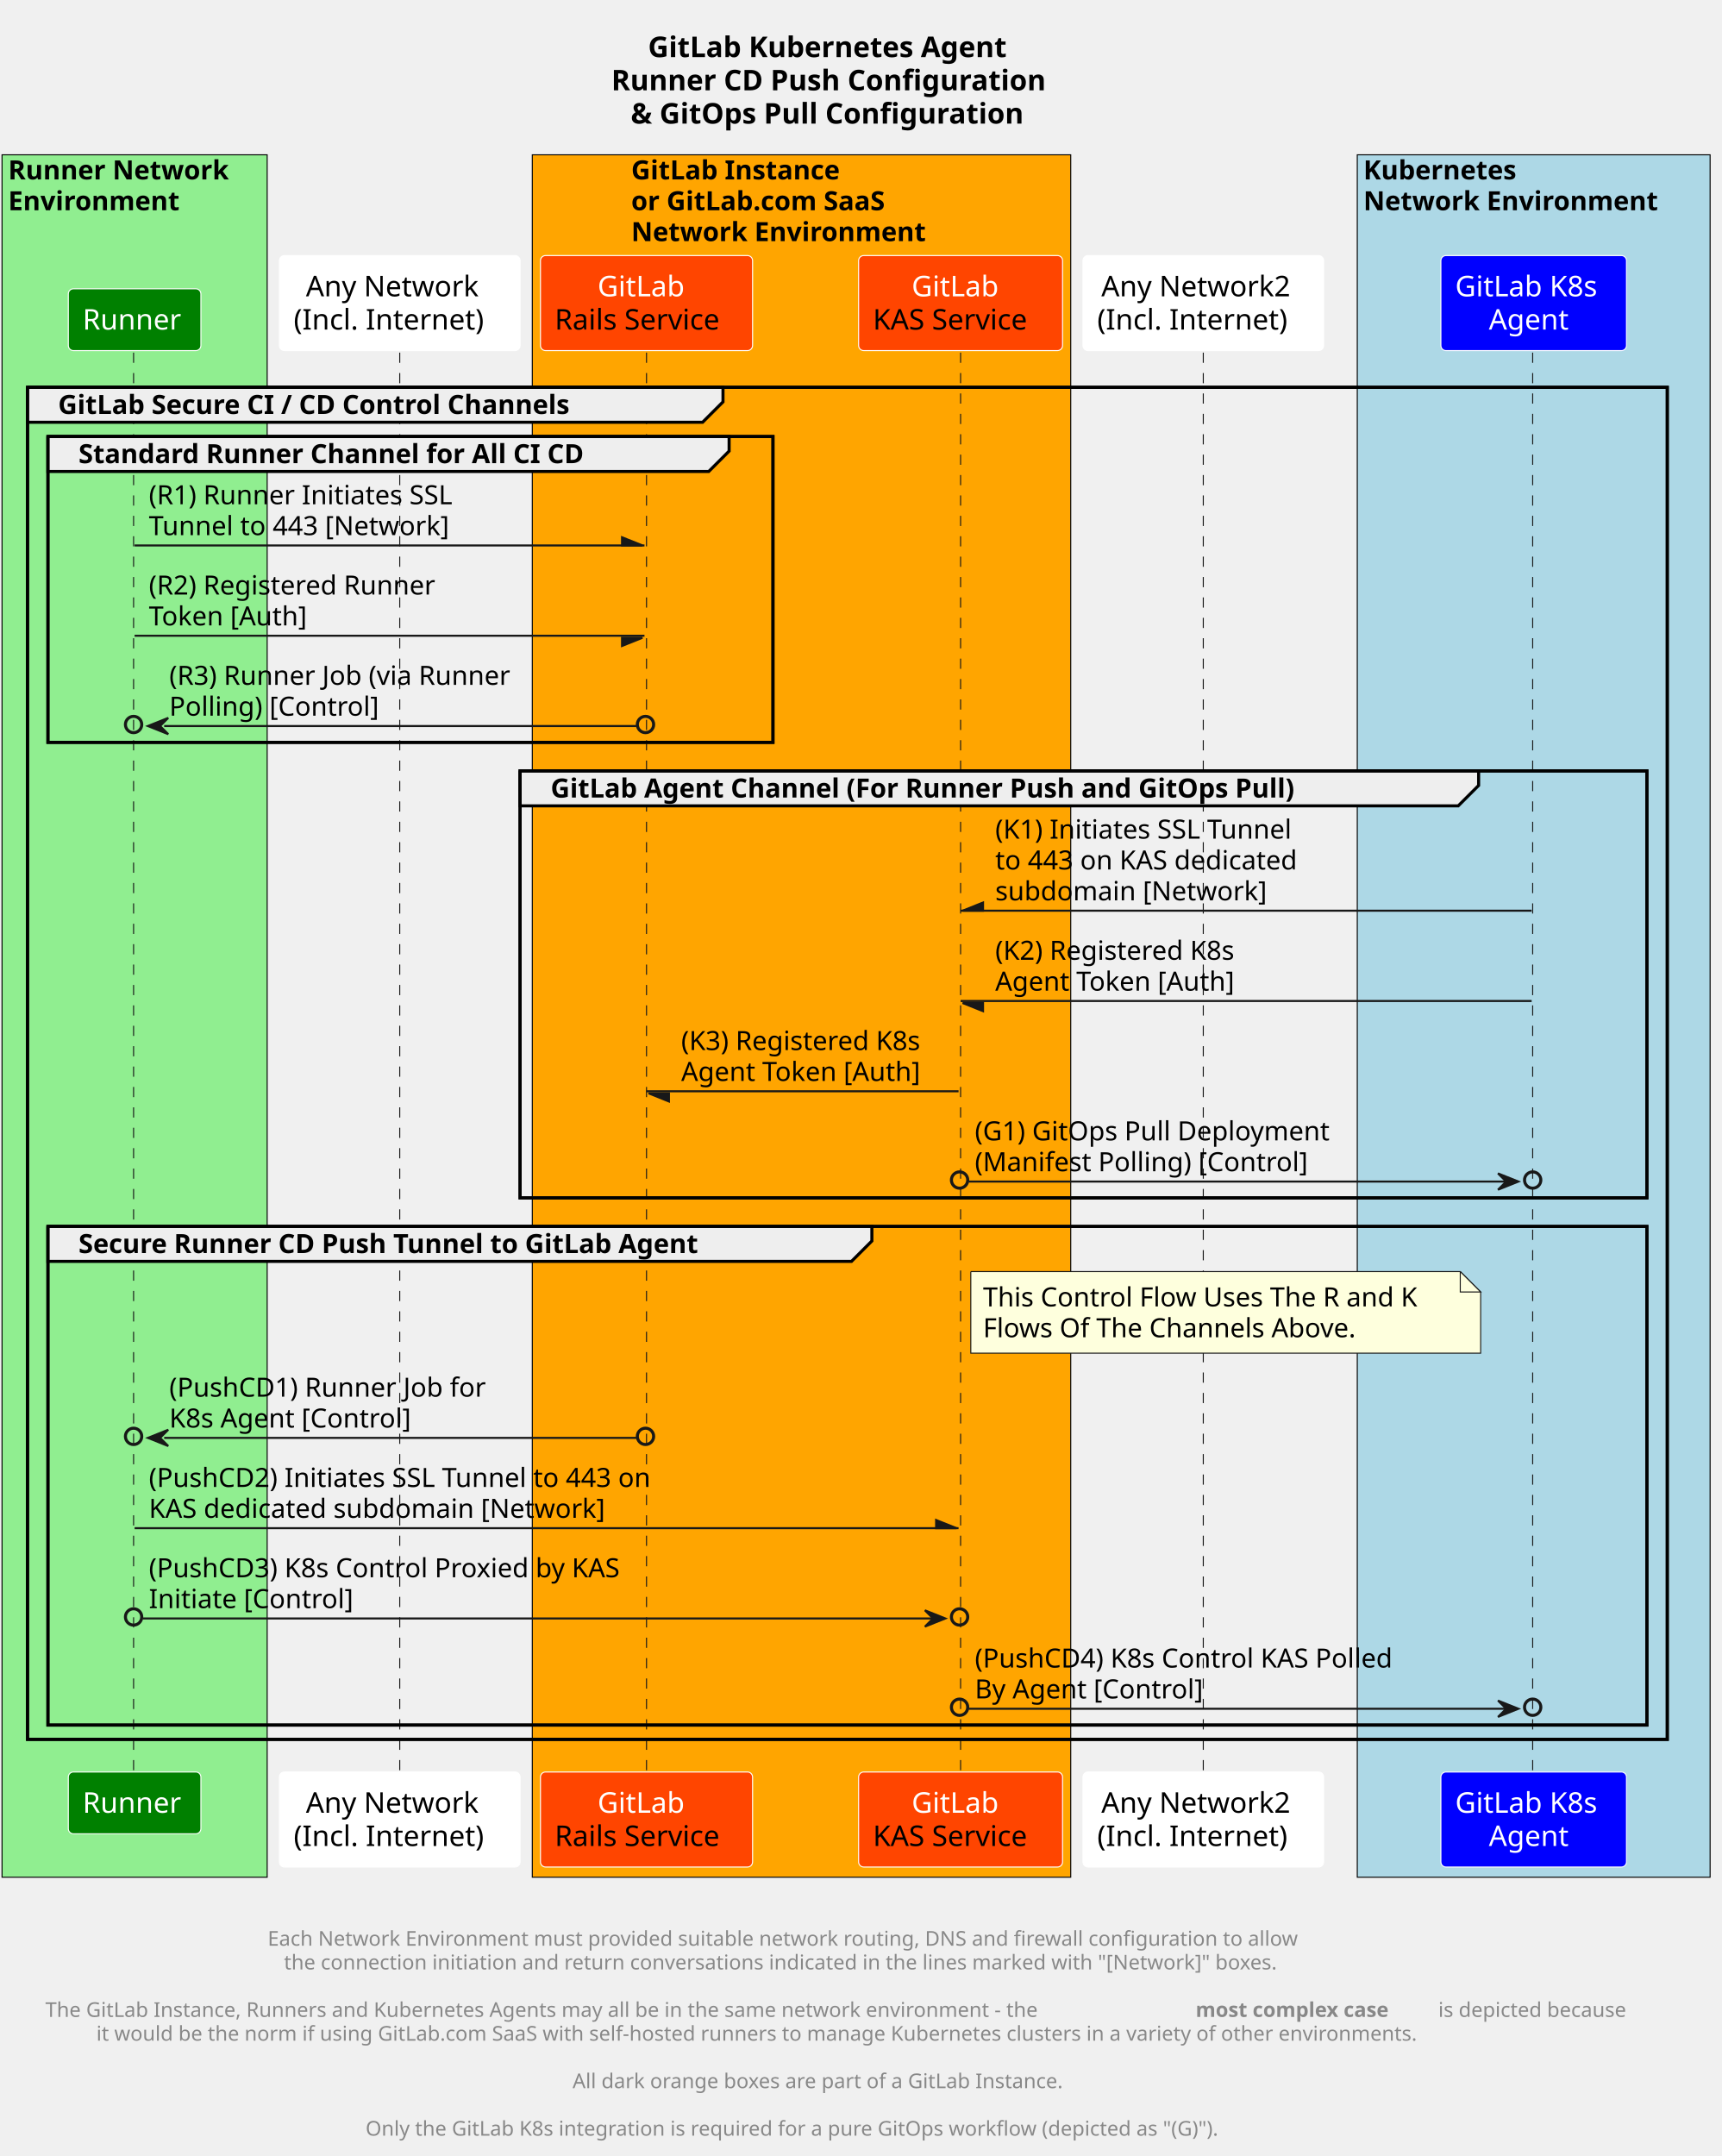
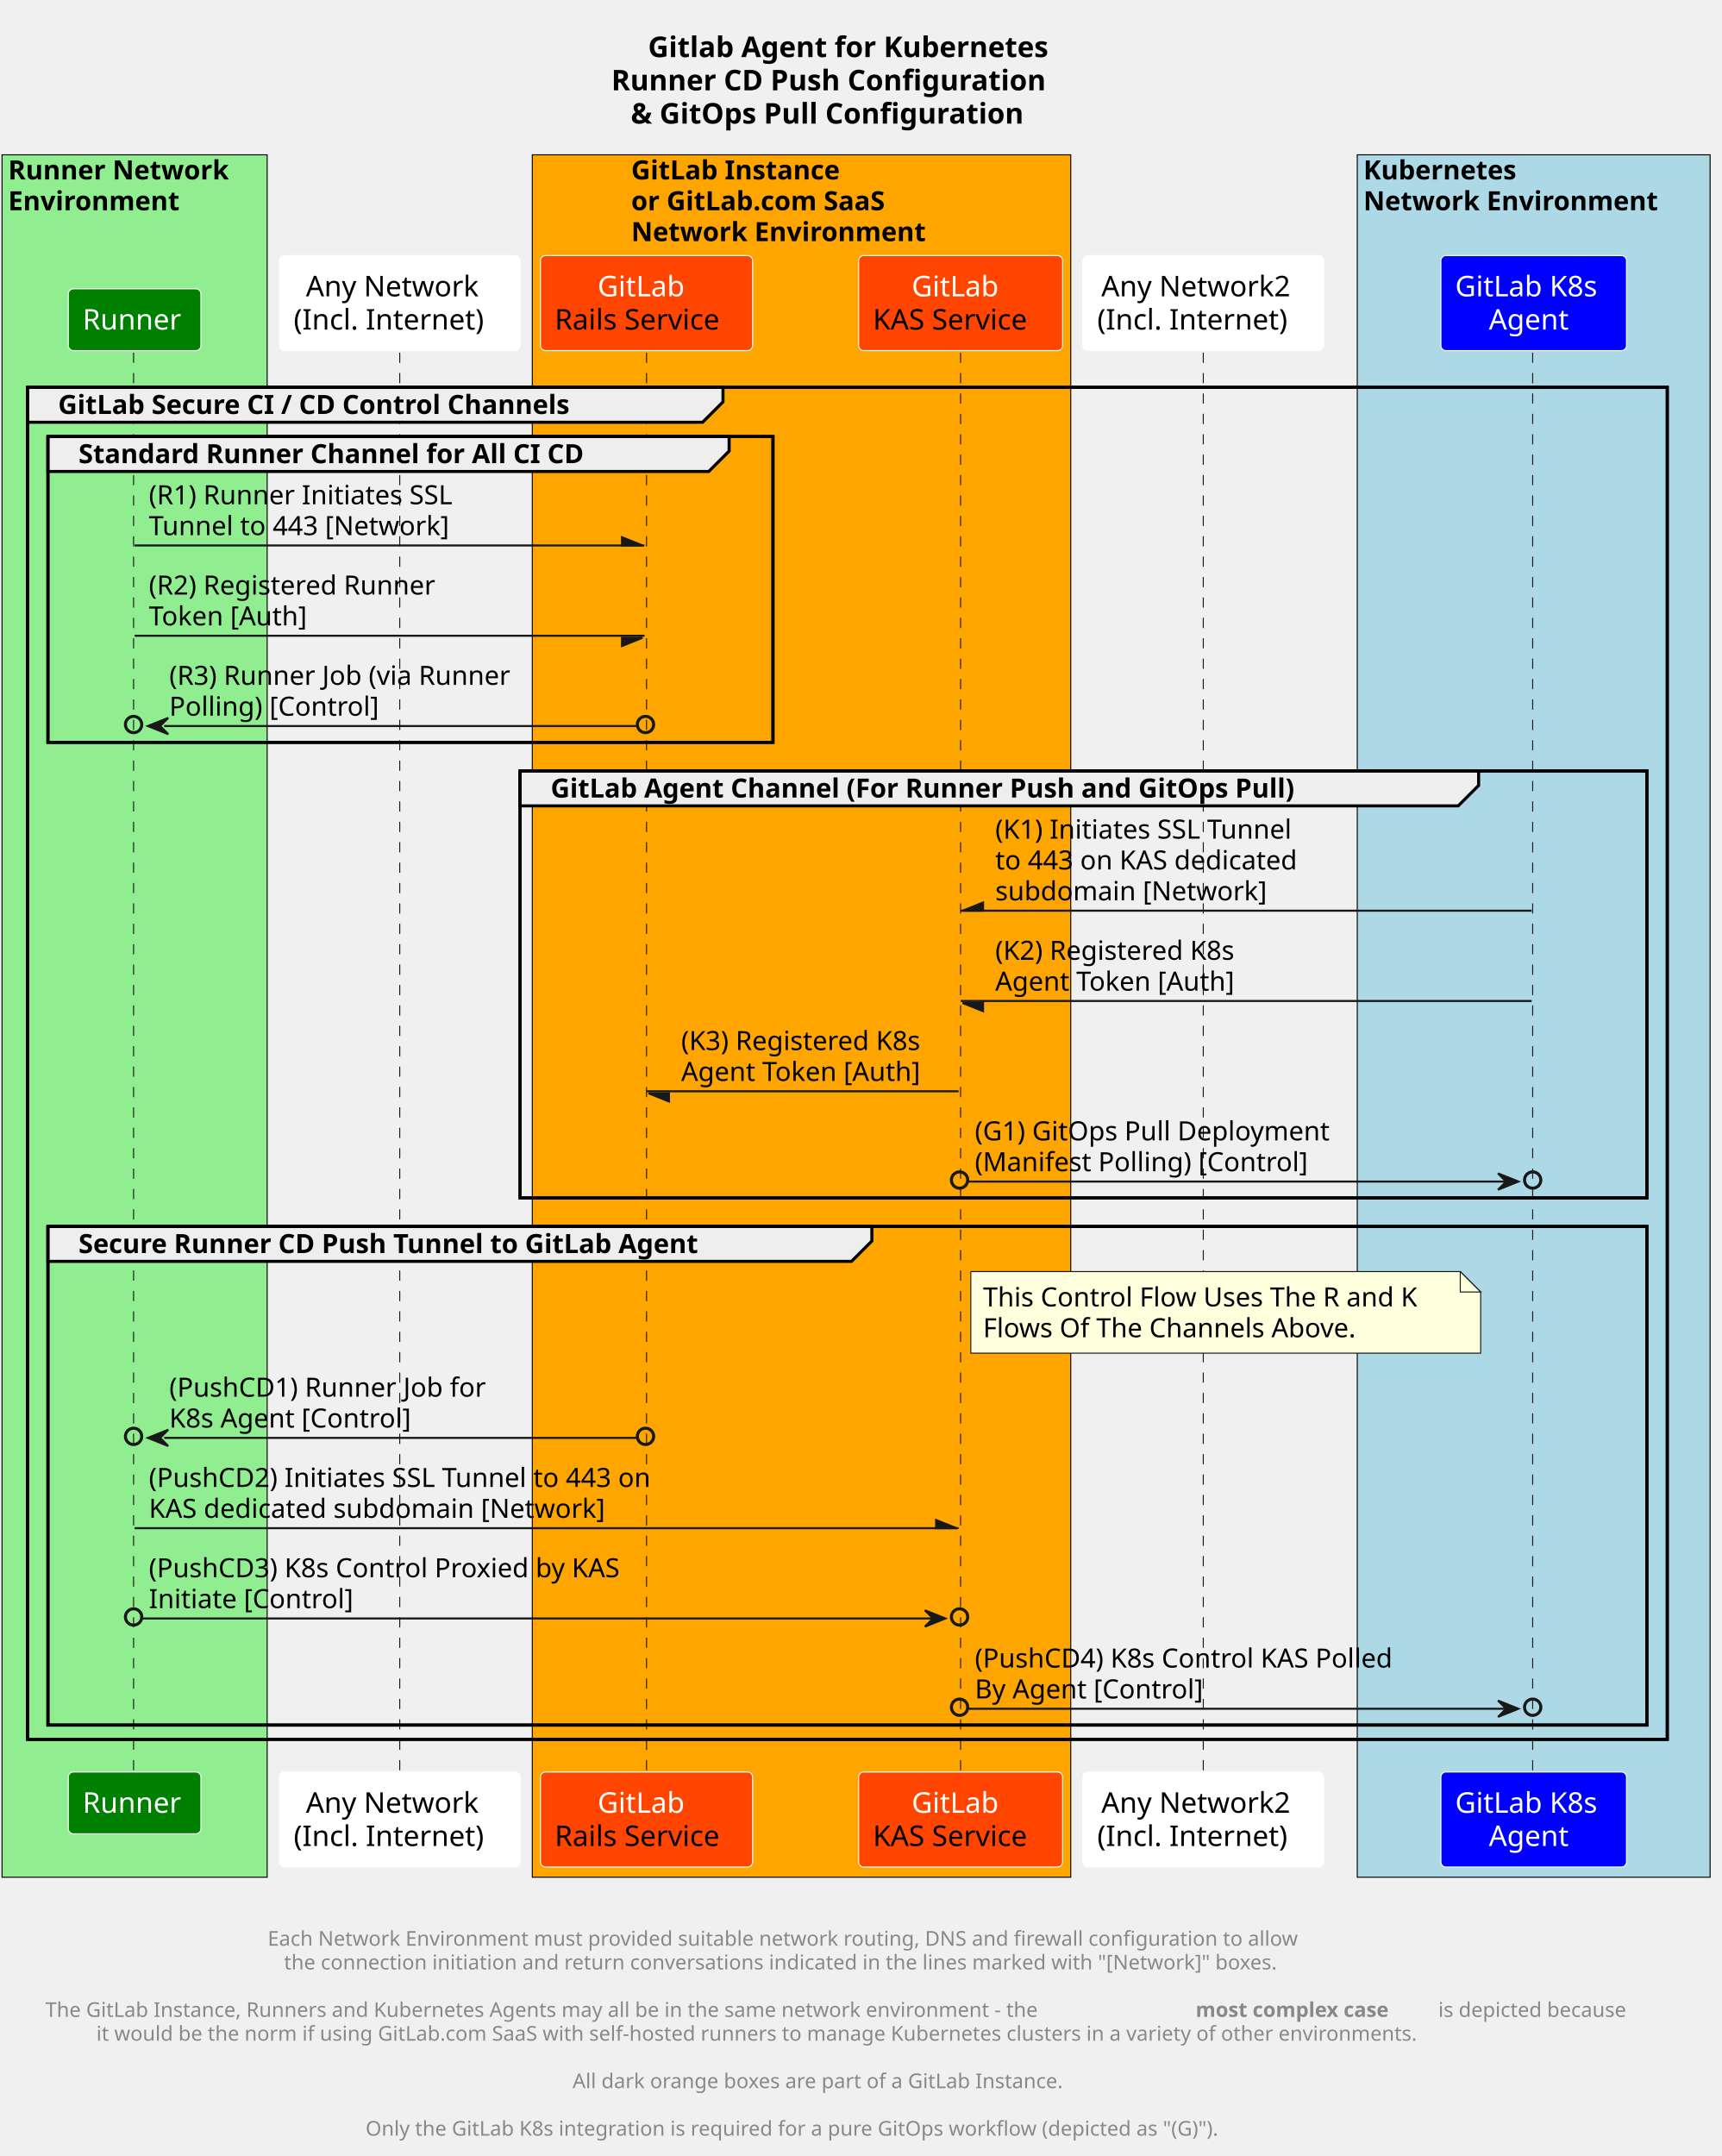
<svg xmlns="http://www.w3.org/2000/svg" contentStyleType="text/css" height="1057px" preserveAspectRatio="none" style="width:844px;height:1057px;background:#FFFFFF;" version="1.1" viewBox="0 0 844 1057" width="844px" zoomAndPan="magnify">
  <defs />
  <g>
    <rect height="58.891" style="stroke:#00000000;stroke-width:1.0;fill:none;" width="259" x="289.75" y="10" />
-     <text fill="#000000" font-family="sans-serif" font-size="14" font-weight="bold" lengthAdjust="spacing" textLength="203" x="317.75" y="27.995">GitLab Kubernetes Agent</text>
+     <text fill="#000000" font-family="sans-serif" font-size="14" font-weight="bold" lengthAdjust="spacing" textLength="203" x="317.75" y="27.995">Gitlab Agent for Kubernetes</text>
    <text fill="#000000" font-family="sans-serif" font-size="14" font-weight="bold" lengthAdjust="spacing" textLength="244" x="299.75" y="44.292">Runner CD Push Configuration</text>
    <text fill="#000000" font-family="sans-serif" font-size="14" font-weight="bold" lengthAdjust="spacing" textLength="225" x="309.25" y="60.589">&amp; GitOps Pull Configuration</text>
    <rect fill="#90EE90" height="844.438" style="stroke:#000000;stroke-width:0.5;" width="130" x="1" y="75.891" />
    <text fill="#000000" font-family="sans-serif" font-size="13" font-weight="bold" lengthAdjust="spacing" textLength="124" x="4" y="87.957">Runner Network</text>
    <text fill="#000000" font-family="sans-serif" font-size="13" font-weight="bold" lengthAdjust="spacing" textLength="96" x="4" y="103.09">Environment</text>
    <rect fill="#FFA500" height="844.438" style="stroke:#000000;stroke-width:0.5;" width="264" x="261" y="75.891" />
    <text fill="#000000" font-family="sans-serif" font-size="13" font-weight="bold" lengthAdjust="spacing" textLength="119" x="309.5" y="87.957">GitLab Instance</text>
    <text fill="#000000" font-family="sans-serif" font-size="13" font-weight="bold" lengthAdjust="spacing" textLength="149" x="309.5" y="103.09">or GitLab.com SaaS</text>
    <text fill="#000000" font-family="sans-serif" font-size="13" font-weight="bold" lengthAdjust="spacing" textLength="167" x="309.5" y="118.223">Network Environment</text>
    <rect fill="#ADD8E6" height="844.438" style="stroke:#000000;stroke-width:0.5;" width="173" x="665.5" y="75.891" />
    <text fill="#000000" font-family="sans-serif" font-size="13" font-weight="bold" lengthAdjust="spacing" textLength="87" x="668.5" y="87.957">Kubernetes</text>
    <text fill="#000000" font-family="sans-serif" font-size="13" font-weight="bold" lengthAdjust="spacing" textLength="167" x="668.5" y="103.09">Network Environment</text>
    <rect height="662.852" style="stroke:#000000;stroke-width:1.5;fill:none;" width="804" x="13.5" y="189.883" />
    <rect height="149.93" style="stroke:#000000;stroke-width:1.5;fill:none;" width="355.5" x="23.5" y="214.016" />
    <rect height="209.328" style="stroke:#000000;stroke-width:1.5;fill:none;" width="552.5" x="255" y="377.945" />
    <rect height="244.461" style="stroke:#000000;stroke-width:1.5;fill:none;" width="784" x="23.5" y="601.273" />
    <line style="stroke:#181818;stroke-width:0.5;fill:none;stroke-dasharray:5.0,5.0;" x1="65.5" x2="65.5" y1="172.883" y2="869.734" />
    <line style="stroke:#181818;stroke-width:0.5;fill:none;stroke-dasharray:5.0,5.0;" x1="196" x2="196" y1="172.883" y2="869.734" />
    <line style="stroke:#181818;stroke-width:0.5;fill:none;stroke-dasharray:5.0,5.0;" x1="317" x2="317" y1="172.883" y2="869.734" />
    <line style="stroke:#181818;stroke-width:0.5;fill:none;stroke-dasharray:5.0,5.0;" x1="471" x2="471" y1="172.883" y2="869.734" />
    <line style="stroke:#181818;stroke-width:0.5;fill:none;stroke-dasharray:5.0,5.0;" x1="590" x2="590" y1="172.883" y2="869.734" />
    <line style="stroke:#181818;stroke-width:0.5;fill:none;stroke-dasharray:5.0,5.0;" x1="751.5" x2="751.5" y1="172.883" y2="869.734" />
    <rect fill="#008000" height="30.297" rx="2.5" ry="2.5" style="stroke:#FFFFFF;stroke-width:0.5;" width="65" x="33.5" y="141.586" />
    <text fill="#FFFFFF" font-family="sans-serif" font-size="14" lengthAdjust="spacing" textLength="51" x="40.5" y="161.581">Runner</text>
    <rect fill="#008000" height="30.297" rx="2.5" ry="2.5" style="stroke:#FFFFFF;stroke-width:0.5;" width="65" x="33.5" y="868.734" />
    <text fill="#FFFFFF" font-family="sans-serif" font-size="14" lengthAdjust="spacing" textLength="51" x="40.5" y="888.73">Runner</text>
    <rect fill="#FFFFFF" height="46.594" rx="2.5" ry="2.5" style="stroke:#FFFFFF;stroke-width:0.5;" width="118" x="137" y="125.289" />
    <text fill="#000000" font-family="sans-serif" font-size="14" lengthAdjust="spacing" textLength="92" x="150" y="145.284">Any Network</text>
    <text fill="#000000" font-family="sans-serif" font-size="14" lengthAdjust="spacing" textLength="104" x="144" y="161.581">(Incl. Internet)</text>
    <rect fill="#FFFFFF" height="46.594" rx="2.5" ry="2.5" style="stroke:#FFFFFF;stroke-width:0.5;" width="118" x="137" y="868.734" />
    <text fill="#000000" font-family="sans-serif" font-size="14" lengthAdjust="spacing" textLength="92" x="150" y="888.73">Any Network</text>
    <text fill="#000000" font-family="sans-serif" font-size="14" lengthAdjust="spacing" textLength="104" x="144" y="905.026">(Incl. Internet)</text>
    <rect fill="#FF4500" height="46.594" rx="2.5" ry="2.5" style="stroke:#FFFFFF;stroke-width:0.5;" width="104" x="265" y="125.289" />
    <text fill="#FFFFFF" font-family="sans-serif" font-size="14" lengthAdjust="spacing" textLength="48" x="293" y="145.284">GitLab</text>
    <text fill="#000000" font-family="sans-serif" font-size="14" lengthAdjust="spacing" textLength="90" x="272" y="161.581">Rails Service</text>
    <rect fill="#FF4500" height="46.594" rx="2.5" ry="2.5" style="stroke:#FFFFFF;stroke-width:0.5;" width="104" x="265" y="868.734" />
    <text fill="#FFFFFF" font-family="sans-serif" font-size="14" lengthAdjust="spacing" textLength="48" x="293" y="888.73">GitLab</text>
    <text fill="#000000" font-family="sans-serif" font-size="14" lengthAdjust="spacing" textLength="90" x="272" y="905.026">Rails Service</text>
    <rect fill="#FF4500" height="46.594" rx="2.5" ry="2.5" style="stroke:#FFFFFF;stroke-width:0.5;" width="100" x="421" y="125.289" />
    <text fill="#FFFFFF" font-family="sans-serif" font-size="14" lengthAdjust="spacing" textLength="48" x="447" y="145.284">GitLab</text>
    <text fill="#000000" font-family="sans-serif" font-size="14" lengthAdjust="spacing" textLength="86" x="428" y="161.581">KAS Service</text>
    <rect fill="#FF4500" height="46.594" rx="2.5" ry="2.5" style="stroke:#FFFFFF;stroke-width:0.5;" width="100" x="421" y="868.734" />
    <text fill="#FFFFFF" font-family="sans-serif" font-size="14" lengthAdjust="spacing" textLength="48" x="447" y="888.73">GitLab</text>
    <text fill="#000000" font-family="sans-serif" font-size="14" lengthAdjust="spacing" textLength="86" x="428" y="905.026">KAS Service</text>
    <rect fill="#FFFFFF" height="46.594" rx="2.5" ry="2.5" style="stroke:#FFFFFF;stroke-width:0.5;" width="118" x="531" y="125.289" />
    <text fill="#000000" font-family="sans-serif" font-size="14" lengthAdjust="spacing" textLength="100" x="540" y="145.284">Any Network2</text>
    <text fill="#000000" font-family="sans-serif" font-size="14" lengthAdjust="spacing" textLength="104" x="538" y="161.581">(Incl. Internet)</text>
    <rect fill="#FFFFFF" height="46.594" rx="2.5" ry="2.5" style="stroke:#FFFFFF;stroke-width:0.5;" width="118" x="531" y="868.734" />
    <text fill="#000000" font-family="sans-serif" font-size="14" lengthAdjust="spacing" textLength="100" x="540" y="888.73">Any Network2</text>
    <text fill="#000000" font-family="sans-serif" font-size="14" lengthAdjust="spacing" textLength="104" x="538" y="905.026">(Incl. Internet)</text>
    <rect fill="#0000FF" height="46.594" rx="2.5" ry="2.5" style="stroke:#FFFFFF;stroke-width:0.5;" width="91" x="706.5" y="125.289" />
    <text fill="#FFFFFF" font-family="sans-serif" font-size="14" lengthAdjust="spacing" textLength="77" x="713.5" y="145.284">GitLab K8s</text>
    <text fill="#FFFFFF" font-family="sans-serif" font-size="14" lengthAdjust="spacing" textLength="44" x="730" y="161.581">Agent</text>
    <rect fill="#0000FF" height="46.594" rx="2.5" ry="2.5" style="stroke:#FFFFFF;stroke-width:0.5;" width="91" x="706.5" y="868.734" />
    <text fill="#FFFFFF" font-family="sans-serif" font-size="14" lengthAdjust="spacing" textLength="77" x="713.5" y="888.73">GitLab K8s</text>
    <text fill="#FFFFFF" font-family="sans-serif" font-size="14" lengthAdjust="spacing" textLength="44" x="730" y="905.026">Agent</text>
    <path d="M13.5,189.883 L354.5,189.883 L354.5,197.016 L344.5,207.016 L13.5,207.016 L13.5,189.883 " fill="#EEEEEE" style="stroke:#000000;stroke-width:1.5;" />
    <rect fill="none" height="662.852" style="stroke:#000000;stroke-width:1.5;" width="804" x="13.5" y="189.883" />
    <text fill="#000000" font-family="sans-serif" font-size="13" font-weight="bold" lengthAdjust="spacing" textLength="296" x="28.5" y="202.95">GitLab Secure CI / CD Control Channels</text>
    <path d="M23.5,214.016 L357.5,214.016 L357.5,221.148 L347.5,231.148 L23.5,231.148 L23.5,214.016 " fill="#EEEEEE" style="stroke:#000000;stroke-width:1.5;" />
    <rect fill="none" height="149.93" style="stroke:#000000;stroke-width:1.5;" width="355.5" x="23.5" y="214.016" />
    <text fill="#000000" font-family="sans-serif" font-size="13" font-weight="bold" lengthAdjust="spacing" textLength="289" x="38.5" y="227.083">Standard Runner Channel for All CI CD</text>
    <polygon fill="#181818" points="305,263.414,315,267.414,305,267.414" style="stroke:#181818;stroke-width:1.0;" />
    <line style="stroke:#181818;stroke-width:1.0;" x1="66" x2="316" y1="267.414" y2="267.414" />
    <text fill="#000000" font-family="sans-serif" font-size="13" lengthAdjust="spacing" textLength="158" x="73" y="247.215">(R1) Runner Initiates SSL</text>
    <text fill="#000000" font-family="sans-serif" font-size="13" lengthAdjust="spacing" textLength="155" x="73" y="262.348">Tunnel to 443 [Network]</text>
    <polygon fill="#181818" points="305,312.68,315,312.68,305,316.68" style="stroke:#181818;stroke-width:1.0;" />
    <line style="stroke:#181818;stroke-width:1.0;" x1="66" x2="316" y1="311.68" y2="311.68" />
    <text fill="#000000" font-family="sans-serif" font-size="13" lengthAdjust="spacing" textLength="150" x="73" y="291.481">(R2) Registered Runner</text>
    <text fill="#000000" font-family="sans-serif" font-size="13" lengthAdjust="spacing" textLength="83" x="73" y="306.614">Token [Auth]</text>
    <ellipse cx="65.5" cy="355.195" fill="none" rx="4" ry="4" style="stroke:#181818;stroke-width:1.5;" />
    <polygon fill="#181818" points="82.5,351.945,72.5,355.945,82.5,359.945,78.5,355.945" style="stroke:#181818;stroke-width:1.0;" />
    <ellipse cx="316.5" cy="355.195" fill="none" rx="4" ry="4" style="stroke:#181818;stroke-width:1.5;" />
    <line style="stroke:#181818;stroke-width:1.0;" x1="80.5" x2="312" y1="355.945" y2="355.945" />
    <text fill="#000000" font-family="sans-serif" font-size="13" lengthAdjust="spacing" textLength="179" x="83" y="335.747">(R3) Runner Job (via Runner</text>
    <text fill="#000000" font-family="sans-serif" font-size="13" lengthAdjust="spacing" textLength="106" x="83" y="350.879">Polling) [Control]</text>
    <path d="M255,377.945 L725,377.945 L725,385.078 L715,395.078 L255,395.078 L255,377.945 " fill="#EEEEEE" style="stroke:#000000;stroke-width:1.5;" />
    <rect fill="none" height="209.328" style="stroke:#000000;stroke-width:1.5;" width="552.5" x="255" y="377.945" />
    <text fill="#000000" font-family="sans-serif" font-size="13" font-weight="bold" lengthAdjust="spacing" textLength="425" x="270" y="391.012">GitLab Agent Channel (For Runner Push and GitOps Pull)</text>
    <polygon fill="#181818" points="482,442.477,472,446.477,482,446.477" style="stroke:#181818;stroke-width:1.0;" />
    <line style="stroke:#181818;stroke-width:1.0;" x1="471" x2="751" y1="446.477" y2="446.477" />
    <text fill="#000000" font-family="sans-serif" font-size="13" lengthAdjust="spacing" textLength="154" x="488" y="411.145">(K1) Initiates SSL Tunnel</text>
    <text fill="#000000" font-family="sans-serif" font-size="13" lengthAdjust="spacing" textLength="157" x="488" y="426.278">to 443 on KAS dedicated</text>
    <text fill="#000000" font-family="sans-serif" font-size="13" lengthAdjust="spacing" textLength="138" x="488" y="441.411">subdomain [Network]</text>
    <polygon fill="#181818" points="482,491.742,472,491.742,482,495.742" style="stroke:#181818;stroke-width:1.0;" />
    <line style="stroke:#181818;stroke-width:1.0;" x1="471" x2="751" y1="490.742" y2="490.742" />
    <text fill="#000000" font-family="sans-serif" font-size="13" lengthAdjust="spacing" textLength="126" x="488" y="470.543">(K2) Registered K8s</text>
    <text fill="#000000" font-family="sans-serif" font-size="13" lengthAdjust="spacing" textLength="125" x="488" y="485.676">Agent Token [Auth]</text>
    <polygon fill="#181818" points="328,536.008,318,536.008,328,540.008" style="stroke:#181818;stroke-width:1.0;" />
    <line style="stroke:#181818;stroke-width:1.0;" x1="317" x2="470" y1="535.008" y2="535.008" />
    <text fill="#000000" font-family="sans-serif" font-size="13" lengthAdjust="spacing" textLength="126" x="334" y="514.809">(K3) Registered K8s</text>
    <text fill="#000000" font-family="sans-serif" font-size="13" lengthAdjust="spacing" textLength="125" x="334" y="529.942">Agent Token [Auth]</text>
    <ellipse cx="470.5" cy="578.523" fill="none" rx="4" ry="4" style="stroke:#181818;stroke-width:1.5;" />
    <ellipse cx="751.5" cy="578.523" fill="none" rx="4" ry="4" style="stroke:#181818;stroke-width:1.5;" />
    <polygon fill="#181818" points="734.5,575.273,744.5,579.273,734.5,583.273,738.5,579.273" style="stroke:#181818;stroke-width:1.0;" />
    <line style="stroke:#181818;stroke-width:1.0;" x1="475" x2="740.5" y1="579.273" y2="579.273" />
    <text fill="#000000" font-family="sans-serif" font-size="13" lengthAdjust="spacing" textLength="184" x="478" y="559.075">(G1) GitOps Pull Deployment</text>
    <text fill="#000000" font-family="sans-serif" font-size="13" lengthAdjust="spacing" textLength="169" x="478" y="574.207">(Manifest Polling) [Control]</text>
    <path d="M23.5,601.273 L427.5,601.273 L427.5,608.406 L417.5,618.406 L23.5,618.406 L23.5,601.273 " fill="#EEEEEE" style="stroke:#000000;stroke-width:1.5;" />
    <rect fill="none" height="244.461" style="stroke:#000000;stroke-width:1.5;" width="784" x="23.5" y="601.273" />
    <text fill="#000000" font-family="sans-serif" font-size="13" font-weight="bold" lengthAdjust="spacing" textLength="359" x="38.5" y="614.34">Secure Runner CD Push Tunnel to GitLab Agent</text>
    <path d="M476,623.406 L476,663.406 L726,663.406 L726,633.406 L716,623.406 L476,623.406 " fill="#FEFFDD" style="stroke:#181818;stroke-width:0.5;" />
    <path d="M716,623.406 L716,633.406 L726,633.406 L716,623.406 " fill="#FEFFDD" style="stroke:#181818;stroke-width:0.5;" />
    <text fill="#000000" font-family="sans-serif" font-size="13" lengthAdjust="spacing" textLength="225" x="482" y="640.473">This Control Flow Uses The R and K</text>
    <text fill="#000000" font-family="sans-serif" font-size="13" lengthAdjust="spacing" textLength="195" x="482" y="655.606">Flows Of The Channels Above.</text>
    <ellipse cx="65.5" cy="704.188" fill="none" rx="4" ry="4" style="stroke:#181818;stroke-width:1.5;" />
    <polygon fill="#181818" points="82.5,700.938,72.5,704.938,82.5,708.938,78.5,704.938" style="stroke:#181818;stroke-width:1.0;" />
    <ellipse cx="316.5" cy="704.188" fill="none" rx="4" ry="4" style="stroke:#181818;stroke-width:1.5;" />
    <line style="stroke:#181818;stroke-width:1.0;" x1="80.5" x2="312" y1="704.938" y2="704.938" />
    <text fill="#000000" font-family="sans-serif" font-size="13" lengthAdjust="spacing" textLength="164" x="83" y="684.739">(PushCD1) Runner Job for</text>
    <text fill="#000000" font-family="sans-serif" font-size="13" lengthAdjust="spacing" textLength="125" x="83" y="699.872">K8s Agent [Control]</text>
    <polygon fill="#181818" points="459,745.203,469,749.203,459,749.203" style="stroke:#181818;stroke-width:1.0;" />
    <line style="stroke:#181818;stroke-width:1.0;" x1="66" x2="470" y1="749.203" y2="749.203" />
    <text fill="#000000" font-family="sans-serif" font-size="13" lengthAdjust="spacing" textLength="261" x="73" y="729.004">(PushCD2) Initiates SSL Tunnel to 443 on</text>
    <text fill="#000000" font-family="sans-serif" font-size="13" lengthAdjust="spacing" textLength="234" x="73" y="744.137">KAS dedicated subdomain [Network]</text>
    <ellipse cx="65.5" cy="792.719" fill="none" rx="4" ry="4" style="stroke:#181818;stroke-width:1.5;" />
    <ellipse cx="470.5" cy="792.719" fill="none" rx="4" ry="4" style="stroke:#181818;stroke-width:1.5;" />
    <polygon fill="#181818" points="453.5,789.469,463.5,793.469,453.5,797.469,457.5,793.469" style="stroke:#181818;stroke-width:1.0;" />
    <line style="stroke:#181818;stroke-width:1.0;" x1="70" x2="459.5" y1="793.469" y2="793.469" />
    <text fill="#000000" font-family="sans-serif" font-size="13" lengthAdjust="spacing" textLength="246" x="73" y="773.27">(PushCD3) K8s Control Proxied by KAS</text>
    <text fill="#000000" font-family="sans-serif" font-size="13" lengthAdjust="spacing" textLength="103" x="73" y="788.403">Initiate [Control]</text>
    <ellipse cx="470.5" cy="836.984" fill="none" rx="4" ry="4" style="stroke:#181818;stroke-width:1.5;" />
    <ellipse cx="751.5" cy="836.984" fill="none" rx="4" ry="4" style="stroke:#181818;stroke-width:1.5;" />
    <polygon fill="#181818" points="734.5,833.734,744.5,837.734,734.5,841.734,738.5,837.734" style="stroke:#181818;stroke-width:1.0;" />
    <line style="stroke:#181818;stroke-width:1.0;" x1="475" x2="740.5" y1="837.734" y2="837.734" />
    <text fill="#000000" font-family="sans-serif" font-size="13" lengthAdjust="spacing" textLength="216" x="478" y="817.536">(PushCD4) K8s Control KAS Polled</text>
    <text fill="#000000" font-family="sans-serif" font-size="13" lengthAdjust="spacing" textLength="118" x="478" y="832.668">By Agent [Control]</text>
    <rect height="128.047" style="stroke:#00000000;stroke-width:1.0;fill:none;" width="794" x="22.25" y="921.328" />
    <text fill="#888888" font-family="sans-serif" font-size="10" lengthAdjust="spacing" textLength="3" x="417.75" y="930.61"> </text>
    <text fill="#888888" font-family="sans-serif" font-size="10" lengthAdjust="spacing" textLength="3" x="417.75" y="942.251"> </text>
    <text fill="#888888" font-family="sans-serif" font-size="10" lengthAdjust="spacing" textLength="576" x="131.25" y="953.892">Each Network Environment must provided suitable network routing, DNS and firewall configuration to allow</text>
    <text fill="#888888" font-family="sans-serif" font-size="10" lengthAdjust="spacing" textLength="560" x="139.25" y="965.532">the connection initiation and return conversations indicated in the lines marked with "[Network]" boxes.</text>
    <text fill="#888888" font-family="sans-serif" font-size="10" lengthAdjust="spacing" textLength="3" x="417.75" y="977.173"> </text>
    <text fill="#888888" font-family="sans-serif" font-size="10" lengthAdjust="spacing" textLength="561" x="22.25" y="988.813">The GitLab Instance, Runners and Kubernetes Agents may all be in the same network environment - the</text>
    <text fill="#888888" font-family="sans-serif" font-size="10" font-weight="bold" lengthAdjust="spacing" textLength="116" x="586.25" y="988.813">most complex case</text>
    <text fill="#888888" font-family="sans-serif" font-size="10" lengthAdjust="spacing" textLength="108" x="705.25" y="988.813">is depicted because</text>
    <text fill="#888888" font-family="sans-serif" font-size="10" lengthAdjust="spacing" textLength="744" x="47.25" y="1000.454">it would be the norm if using GitLab.com SaaS with self-hosted runners to manage Kubernetes clusters in a variety of other environments.</text>
    <text fill="#888888" font-family="sans-serif" font-size="10" lengthAdjust="spacing" textLength="3" x="417.75" y="1012.095"> </text>
    <text fill="#888888" font-family="sans-serif" font-size="10" lengthAdjust="spacing" textLength="277" x="280.75" y="1023.735">All dark orange boxes are part of a GitLab Instance.</text>
    <text fill="#888888" font-family="sans-serif" font-size="10" lengthAdjust="spacing" textLength="3" x="417.75" y="1035.376"> </text>
    <text fill="#888888" font-family="sans-serif" font-size="10" lengthAdjust="spacing" textLength="480" x="179.25" y="1047.017">Only the GitLab K8s integration is required for a pure GitOps workflow (depicted as "(G)").</text>
  </g>
</svg>
